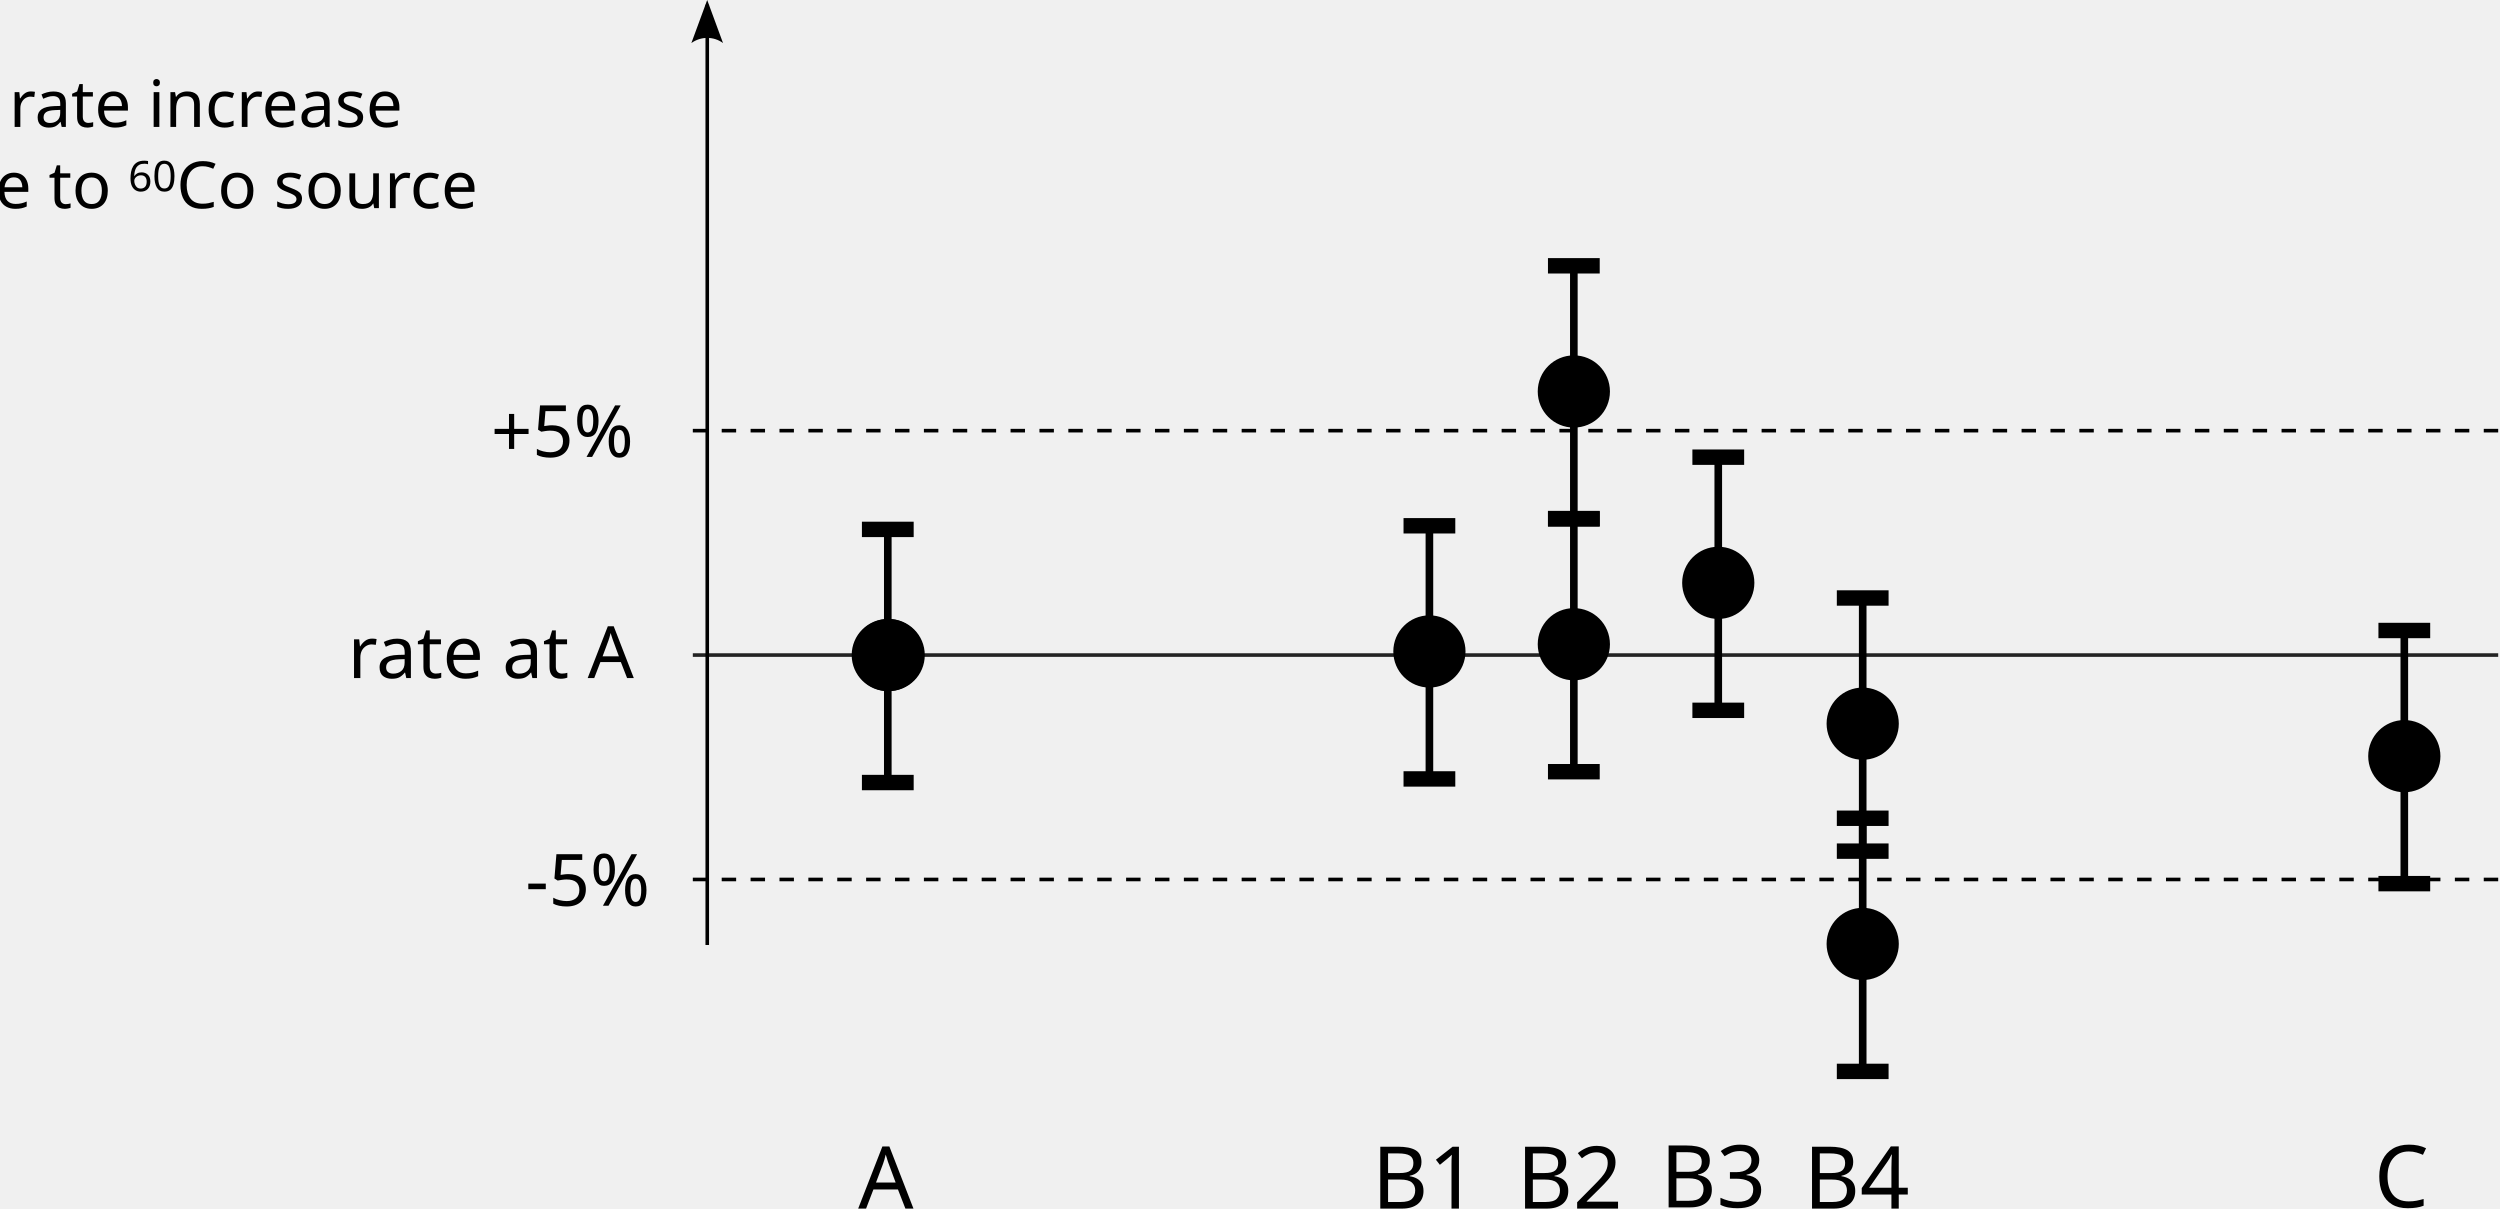
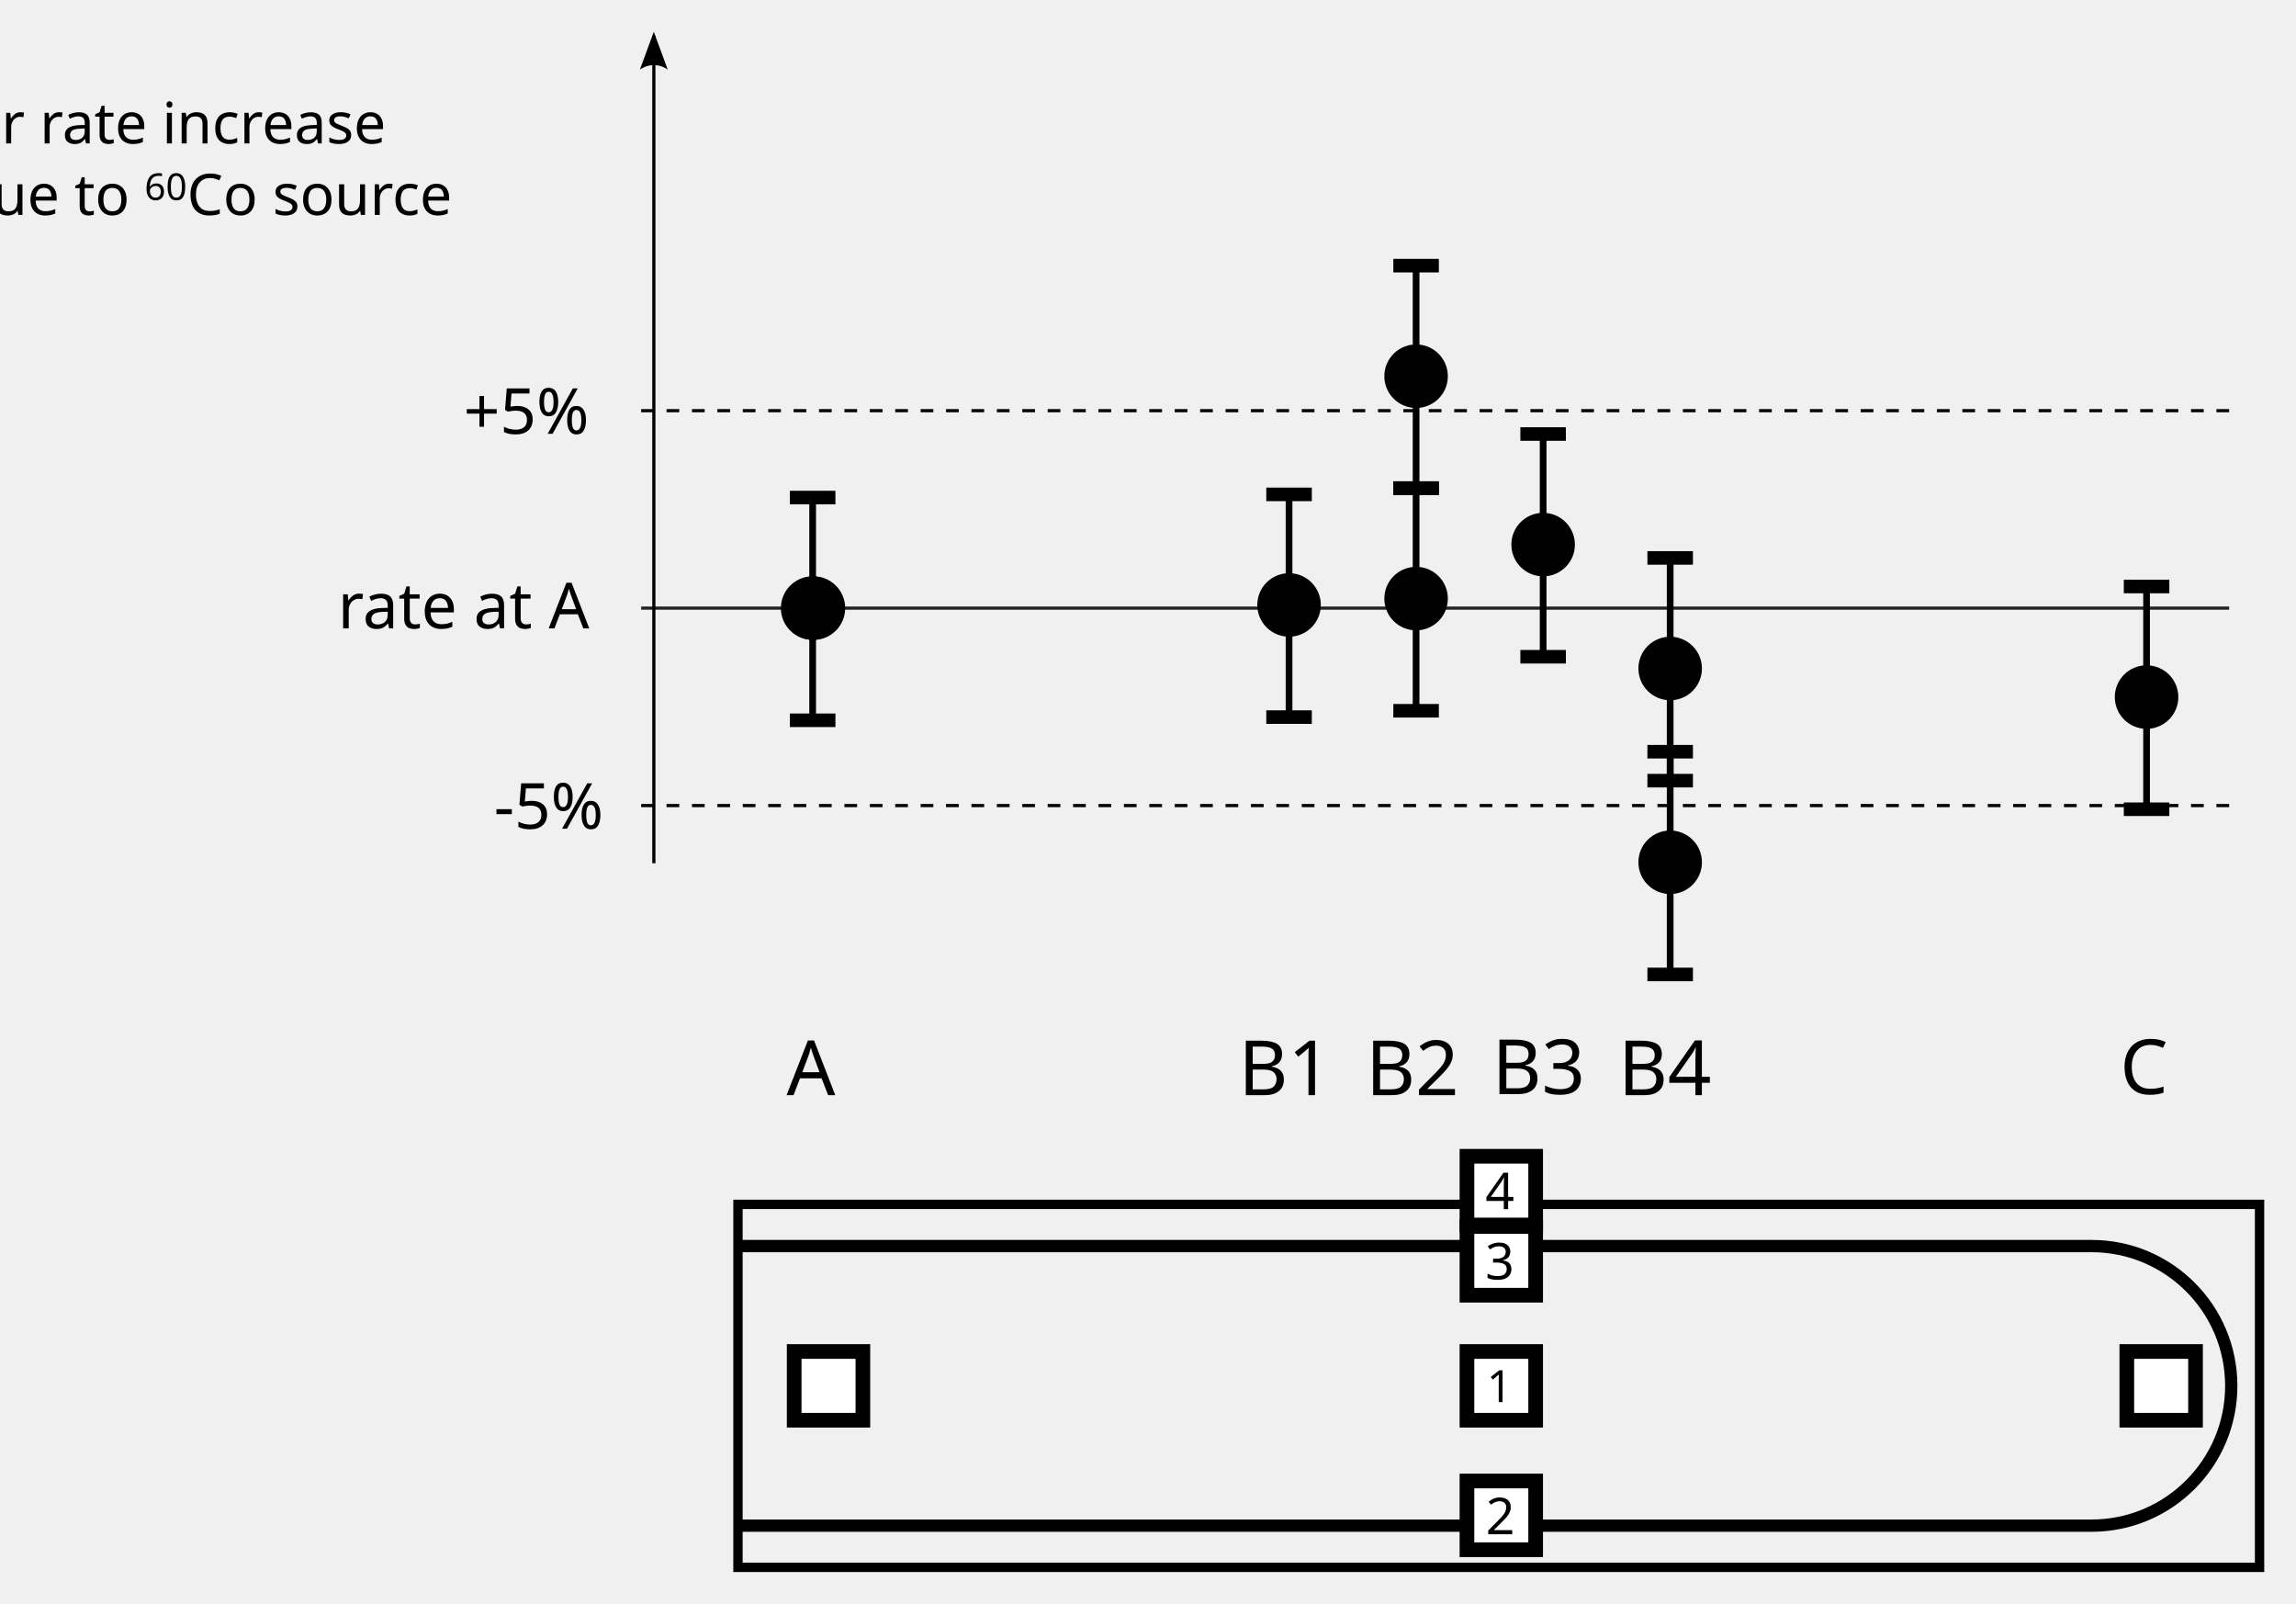
- <svg xmlns="http://www.w3.org/2000/svg" xmlns:xlink="http://www.w3.org/1999/xlink" width="692.375" height="334.721" id="svg2" version="1.1">
+ <svg xmlns="http://www.w3.org/2000/svg" xmlns:xlink="http://www.w3.org/1999/xlink" width="722.926" height="504.826" id="svg2" version="1.1">
  <defs id="defs4">
    <marker orient="auto" refY="0" refX="0" id="Arrow2Lstart" style="overflow:visible">
      <path id="path3900" style="fill-rule:evenodd;stroke-width:0.625;stroke-linejoin:round" d="M 8.719,4.034 -2.207,0.016 8.719,-4.002 c -1.745,2.372 -1.735,5.617 -6e-7,8.035 z" transform="matrix(1.1,0,0,1.1,1.1,0)" />
    </marker>
    <marker orient="auto" refY="0" refX="0" id="Arrow1Lstart" style="overflow:visible">
      <path id="path3882" d="M 0,0 5,-5 -12.5,0 5,5 0,0 z" style="fill-rule:evenodd;stroke:#000000;stroke-width:1pt" transform="matrix(0.8,0,0,0.8,10,0)" />
    </marker>
  </defs>
-   <g id="layer1" transform="translate(-18.125,-110.9433)">
+   <g id="layer1" transform="translate(-8.125,-100.9433)">
    <path style="fill:none;stroke:#000000;stroke-width:0.992;stroke-linecap:butt;stroke-linejoin:miter;stroke-miterlimit:4;stroke-opacity:1;stroke-dasharray:none;marker-start:url(#Arrow2Lstart)" d="m 214,112.261 0,260.397" id="path2987" />
    <path style="fill:none;stroke:none" id="path2989" d="m 240,302.362 c 0,16.569 -13.431,30 -30,30 -16.569,0 -30,-13.431 -30,-30 0,-16.569 13.431,-30 30,-30 16.569,0 30,13.431 30,30 z" transform="translate(113.5122,-5)" />
    <path style="fill:#000000;fill-opacity:1;stroke:#000000;stroke-opacity:1" id="path2991" d="m 280,252.362 c 0,11.046 -8.954,20 -20,20 -11.046,0 -20,-8.954 -20,-20 0,-11.046 8.954,-20 20,-20 11.046,0 20,8.954 20,20 z" transform="matrix(0.4878049,0,0,0.4878049,137.4146,169.2587)" />
    <use x="0" y="0" xlink:href="#path2991" id="use3761" transform="translate(149.7561,-1.000002)" width="744.094" height="1052.362" />
    <use x="0" y="0" xlink:href="#path2991" id="use3763" transform="translate(229.7561,-20)" width="744.094" height="1052.362" />
    <use x="0" y="0" xlink:href="#path2991" id="use3765" transform="translate(-0.2439028,0)" width="744.094" height="1052.362" />
    <use x="0" y="0" xlink:href="#path2991" transform="translate(269.7561,80)" id="use3767" width="744.094" height="1052.362" />
    <use x="0" y="0" xlink:href="#path2991" transform="translate(269.7561,19)" id="use3769" width="744.094" height="1052.362" />
    <use x="0" y="0" xlink:href="#path2991" transform="translate(189.7561,-73)" id="use3771" width="744.094" height="1052.362" />
    <use x="0" y="0" xlink:href="#path2991" transform="translate(189.7561,-3.000002)" id="use3775" width="744.094" height="1052.362" />
    <use x="0" y="0" xlink:href="#path2991" transform="translate(419.7561,28)" id="use3777" width="744.094" height="1052.362" />
    <path style="fill:none;stroke:#000000;stroke-width:1;stroke-linecap:butt;stroke-linejoin:miter;stroke-miterlimit:4;stroke-opacity:1;stroke-dasharray:4, 4;stroke-dashoffset:0" d="m 210,230.212 500,0" id="path3779" />
    <path style="fill:none;stroke:#000000;stroke-width:1;stroke-linecap:butt;stroke-linejoin:miter;stroke-miterlimit:4;stroke-opacity:1;stroke-dasharray:4, 4;stroke-dashoffset:0" d="m 210,354.512 500,0" id="path3779-2" />
    <path style="fill:none;stroke:#000000;stroke-width:1px;stroke-linecap:butt;stroke-linejoin:miter;stroke-opacity:0.854" d="m 210,292.362 500,0" id="path3779-2-6" />
    <text xml:space="preserve" style="font-size:40px;font-style:normal;font-weight:normal;line-height:125%;letter-spacing:0px;word-spacing:0px;fill:#000000;fill-opacity:1;stroke:none;font-family:Sans" x="154.107" y="237.492" id="text3836">
      <tspan id="tspan3838" x="154.107" y="237.492" style="font-size:20px">+5%</tspan>
    </text>
    <text xml:space="preserve" style="font-size:40px;font-style:normal;font-weight:normal;line-height:125%;letter-spacing:0px;word-spacing:0px;fill:#000000;fill-opacity:1;stroke:none;font-family:Sans" x="114.469" y="298.726" id="text3840">
      <tspan id="tspan3842" x="114.469" y="298.726" style="font-size:20px">rate at A</tspan>
    </text>
    <text xml:space="preserve" style="font-size:40px;font-style:normal;font-weight:normal;line-height:125%;letter-spacing:0px;word-spacing:0px;fill:#000000;fill-opacity:1;stroke:none;font-family:Sans" x="163.639" y="361.792" id="text3844">
      <tspan id="tspan3846" x="163.639" y="361.792" style="font-size:20px">-5%</tspan>
    </text>
    <text xml:space="preserve" style="font-size:40px;font-style:normal;font-weight:normal;line-height:125%;letter-spacing:0px;word-spacing:0px;fill:#000000;fill-opacity:1;stroke:none;font-family:Sans" x="255.797" y="445.665" id="text3848">
      <tspan id="tspan3850" x="255.797" y="445.665" style="font-size:24px">A</tspan>
    </text>
    <text xml:space="preserve" style="font-size:40px;font-style:normal;font-weight:normal;line-height:125%;letter-spacing:0px;word-spacing:0px;fill:#000000;fill-opacity:1;stroke:none;font-family:Sans" x="398.068" y="445.665" id="text3852">
      <tspan id="tspan3854" x="398.068" y="445.665" style="font-size:24px">B1</tspan>
    </text>
    <text xml:space="preserve" style="font-size:40px;font-style:normal;font-weight:normal;line-height:125%;letter-spacing:0px;word-spacing:0px;fill:#000000;fill-opacity:1;stroke:none;font-family:Sans" x="438.162" y="445.665" id="text3856">
      <tspan id="tspan3858" x="438.162" y="445.665" style="font-size:24px">B2</tspan>
    </text>
    <text xml:space="preserve" style="font-size:40px;font-style:normal;font-weight:normal;line-height:125%;letter-spacing:0px;word-spacing:0px;fill:#000000;fill-opacity:1;stroke:none;font-family:Sans" x="477.922" y="445.325" id="text3860">
      <tspan id="tspan3862" x="477.922" y="445.325" style="font-size:24px">B3</tspan>
    </text>
    <text xml:space="preserve" style="font-size:40px;font-style:normal;font-weight:normal;line-height:125%;letter-spacing:0px;word-spacing:0px;fill:#000000;fill-opacity:1;stroke:none;font-family:Sans" x="517.635" y="445.665" id="text3864">
      <tspan id="tspan3866" x="517.635" y="445.665" style="font-size:24px">B4</tspan>
    </text>
    <text xml:space="preserve" style="font-size:40px;font-style:normal;font-weight:normal;line-height:125%;letter-spacing:0px;word-spacing:0px;fill:#000000;fill-opacity:1;stroke:none;font-family:Sans" x="675.598" y="445.325" id="text3868">
      <tspan id="tspan3870" x="675.598" y="445.325" style="font-size:24px">C</tspan>
    </text>
    <text xml:space="preserve" style="font-size:40px;font-style:normal;font-weight:normal;text-align:end;line-height:125%;letter-spacing:0px;word-spacing:0px;text-anchor:end;fill:#000000;fill-opacity:1;stroke:none;font-family:Sans" x="202.458" y="146.094" id="text3872">
      <tspan id="tspan3874" x="202.458" y="146.094" style="font-size:18px;text-align:end;text-anchor:end">trigger rate increase</tspan>
      <tspan x="202.458" y="168.594" id="tspan3876" style="font-size:18px;text-align:end;text-anchor:end">due to <tspan style="font-size:65.001%;baseline-shift:super" id="tspan4322">60</tspan>Co source</tspan>
    </text>
    <g id="g3919" transform="matrix(1,0,0,2.021279,-3.552024,-67.05136)" style="stroke-width:2.11;stroke-miterlimit:4;stroke-dasharray:none">
      <path id="path3133" d="m 267.552,160.348 0,34.912" style="fill:none;stroke:#000000;stroke-width:2.11;stroke-linecap:butt;stroke-linejoin:miter;stroke-miterlimit:4;stroke-opacity:1;stroke-dasharray:none" />
      <path id="path3135" d="m 260.385,195.282 14.335,0" style="fill:none;stroke:#000000;stroke-width:2.11;stroke-linecap:butt;stroke-linejoin:miter;stroke-miterlimit:4;stroke-opacity:1;stroke-dasharray:none" />
      <use height="334.721" width="692.375" transform="translate(0,-34.68532)" id="use3917" xlink:href="#path3135" y="0" x="0" style="stroke-width:2.11;stroke-miterlimit:4;stroke-dasharray:none" />
    </g>
    <use x="0" y="0" xlink:href="#g3919" id="use3924" transform="translate(150,-1.000002)" width="692.375" height="334.721" />
    <use x="0" y="0" xlink:href="#g3919" id="use3926" transform="translate(190,-3.000002)" width="692.375" height="334.721" />
    <use x="0" y="0" xlink:href="#g3919" id="use3928" transform="translate(190,-73)" width="692.375" height="334.721" />
    <use x="0" y="0" xlink:href="#g3919" id="use3930" transform="translate(230,-20)" width="692.375" height="334.721" />
    <use x="0" y="0" xlink:href="#g3919" id="use3932" transform="translate(270,19)" width="692.375" height="334.721" />
    <use x="0" y="0" xlink:href="#g3919" id="use3934" transform="translate(270,80)" width="692.375" height="334.721" />
    <use x="0" y="0" xlink:href="#g3919" id="use3936" transform="translate(420,28)" width="692.375" height="334.721" />
+     <rect style="fill:none;stroke:#000000;stroke-width:2.945;stroke-miterlimit:4;stroke-opacity:1;stroke-dasharray:none;stroke-dashoffset:0" id="rect3042" width="479.093" height="114.256" x="240.485" y="480.041" />
+     <path style="fill:none;stroke:#000000;stroke-width:3.864;stroke-miterlimit:4;stroke-opacity:1;stroke-dashoffset:0" d="m 241.469,493.163 425.191,0 c 24.304,0 44.006,19.702 44.006,44.006 0,24.304 -19.702,44.006 -44.006,44.006 -99.759,0 -293.357,0 -426.147,0" id="path3044" />
+     <rect style="fill:#ffffff;stroke:#000000;stroke-width:4.617;stroke-miterlimit:4;stroke-opacity:1;stroke-dasharray:none;stroke-dashoffset:0" id="rect3047" width="21.632" height="21.632" x="258.18" y="526.353" />
+     <use x="0" y="0" xlink:href="#rect3047" id="use3049" transform="translate(211.8345,2.0532227e-8)" width="692.375" height="334.721" style="fill:#ffffff" />
+     <use x="0" y="0" xlink:href="#rect3047" id="use3051" transform="translate(211.8345,-39.34801)" width="692.375" height="334.721" />
+     <use x="0" y="0" xlink:href="#rect3047" id="use3055" transform="translate(211.8345,-61.44844)" width="692.375" height="334.721" />
+     <use x="0" y="0" xlink:href="#rect3047" id="use3057" transform="translate(419.5999,2.0532227e-8)" width="692.375" height="334.721" />
+     <text xml:space="preserve" style="font-size:16px;font-style:normal;font-weight:normal;line-height:125%;letter-spacing:0px;word-spacing:0px;fill:#000000;fill-opacity:1;stroke:none;font-family:Sans" x="476.254" y="542.272" id="text3071">
+       <tspan id="tspan3073" x="476.254" y="542.272" style="font-size:14px">1</tspan>
+     </text>
+     <text xml:space="preserve" style="font-size:16px;font-style:normal;font-weight:normal;line-height:125%;letter-spacing:0px;word-spacing:0px;fill:#000000;fill-opacity:1;stroke:none;font-family:Sans" x="475.772" y="503.645" id="text3079">
+       <tspan id="tspan3081" x="475.772" y="503.645">3</tspan>
+     </text>
+     <text xml:space="preserve" style="font-size:16px;font-style:normal;font-weight:normal;line-height:125%;letter-spacing:0px;word-spacing:0px;fill:#000000;fill-opacity:1;stroke:none;font-family:Sans" x="475.799" y="481.553" id="text3083">
+       <tspan id="tspan3085" x="475.799" y="481.553">4</tspan>
+     </text>
+     <use x="0" y="0" xlink:href="#rect3047" id="use3053" transform="translate(211.8345,40.76711)" width="692.375" height="334.721" style="fill:#ffffff;fill-opacity:1" />
+     <text xml:space="preserve" style="font-size:16px;font-style:normal;font-weight:normal;line-height:125%;letter-spacing:0px;word-spacing:0px;fill:#000000;fill-opacity:1;stroke:none;font-family:Sans" x="475.955" y="583.874" id="text3871">
+       <tspan id="tspan3873" x="475.955" y="583.874">2</tspan>
+     </text>
  </g>
</svg>
